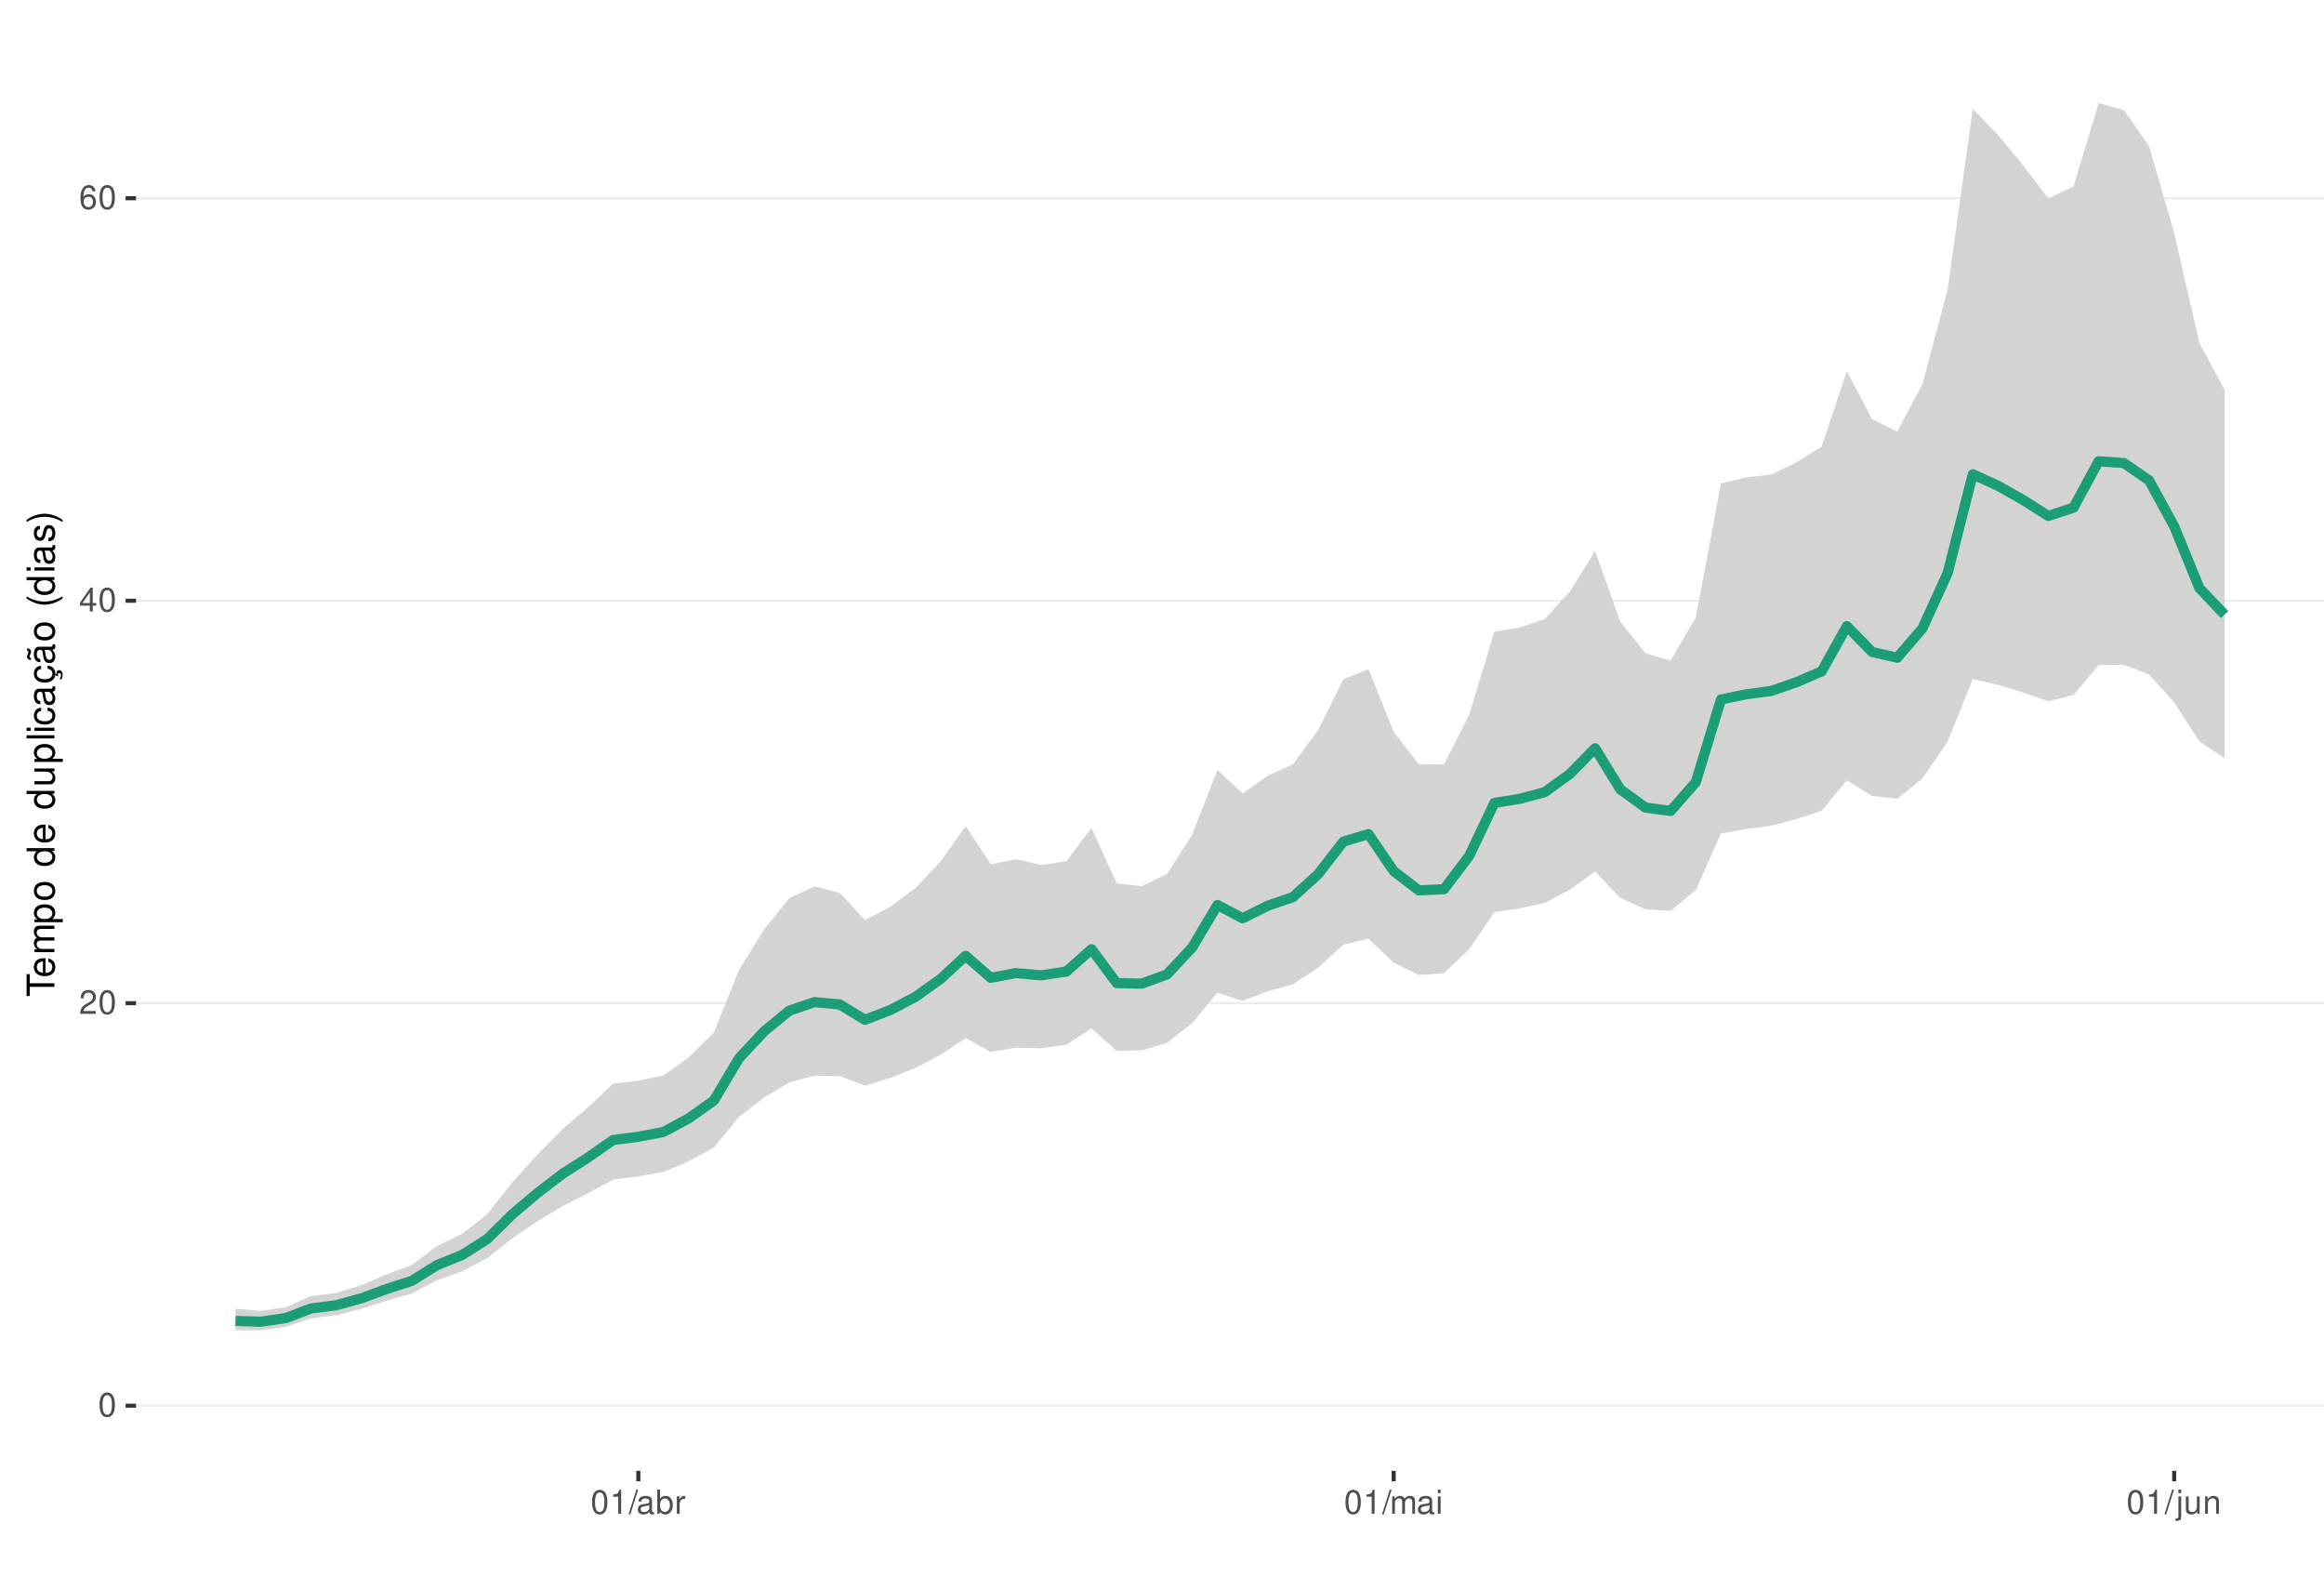
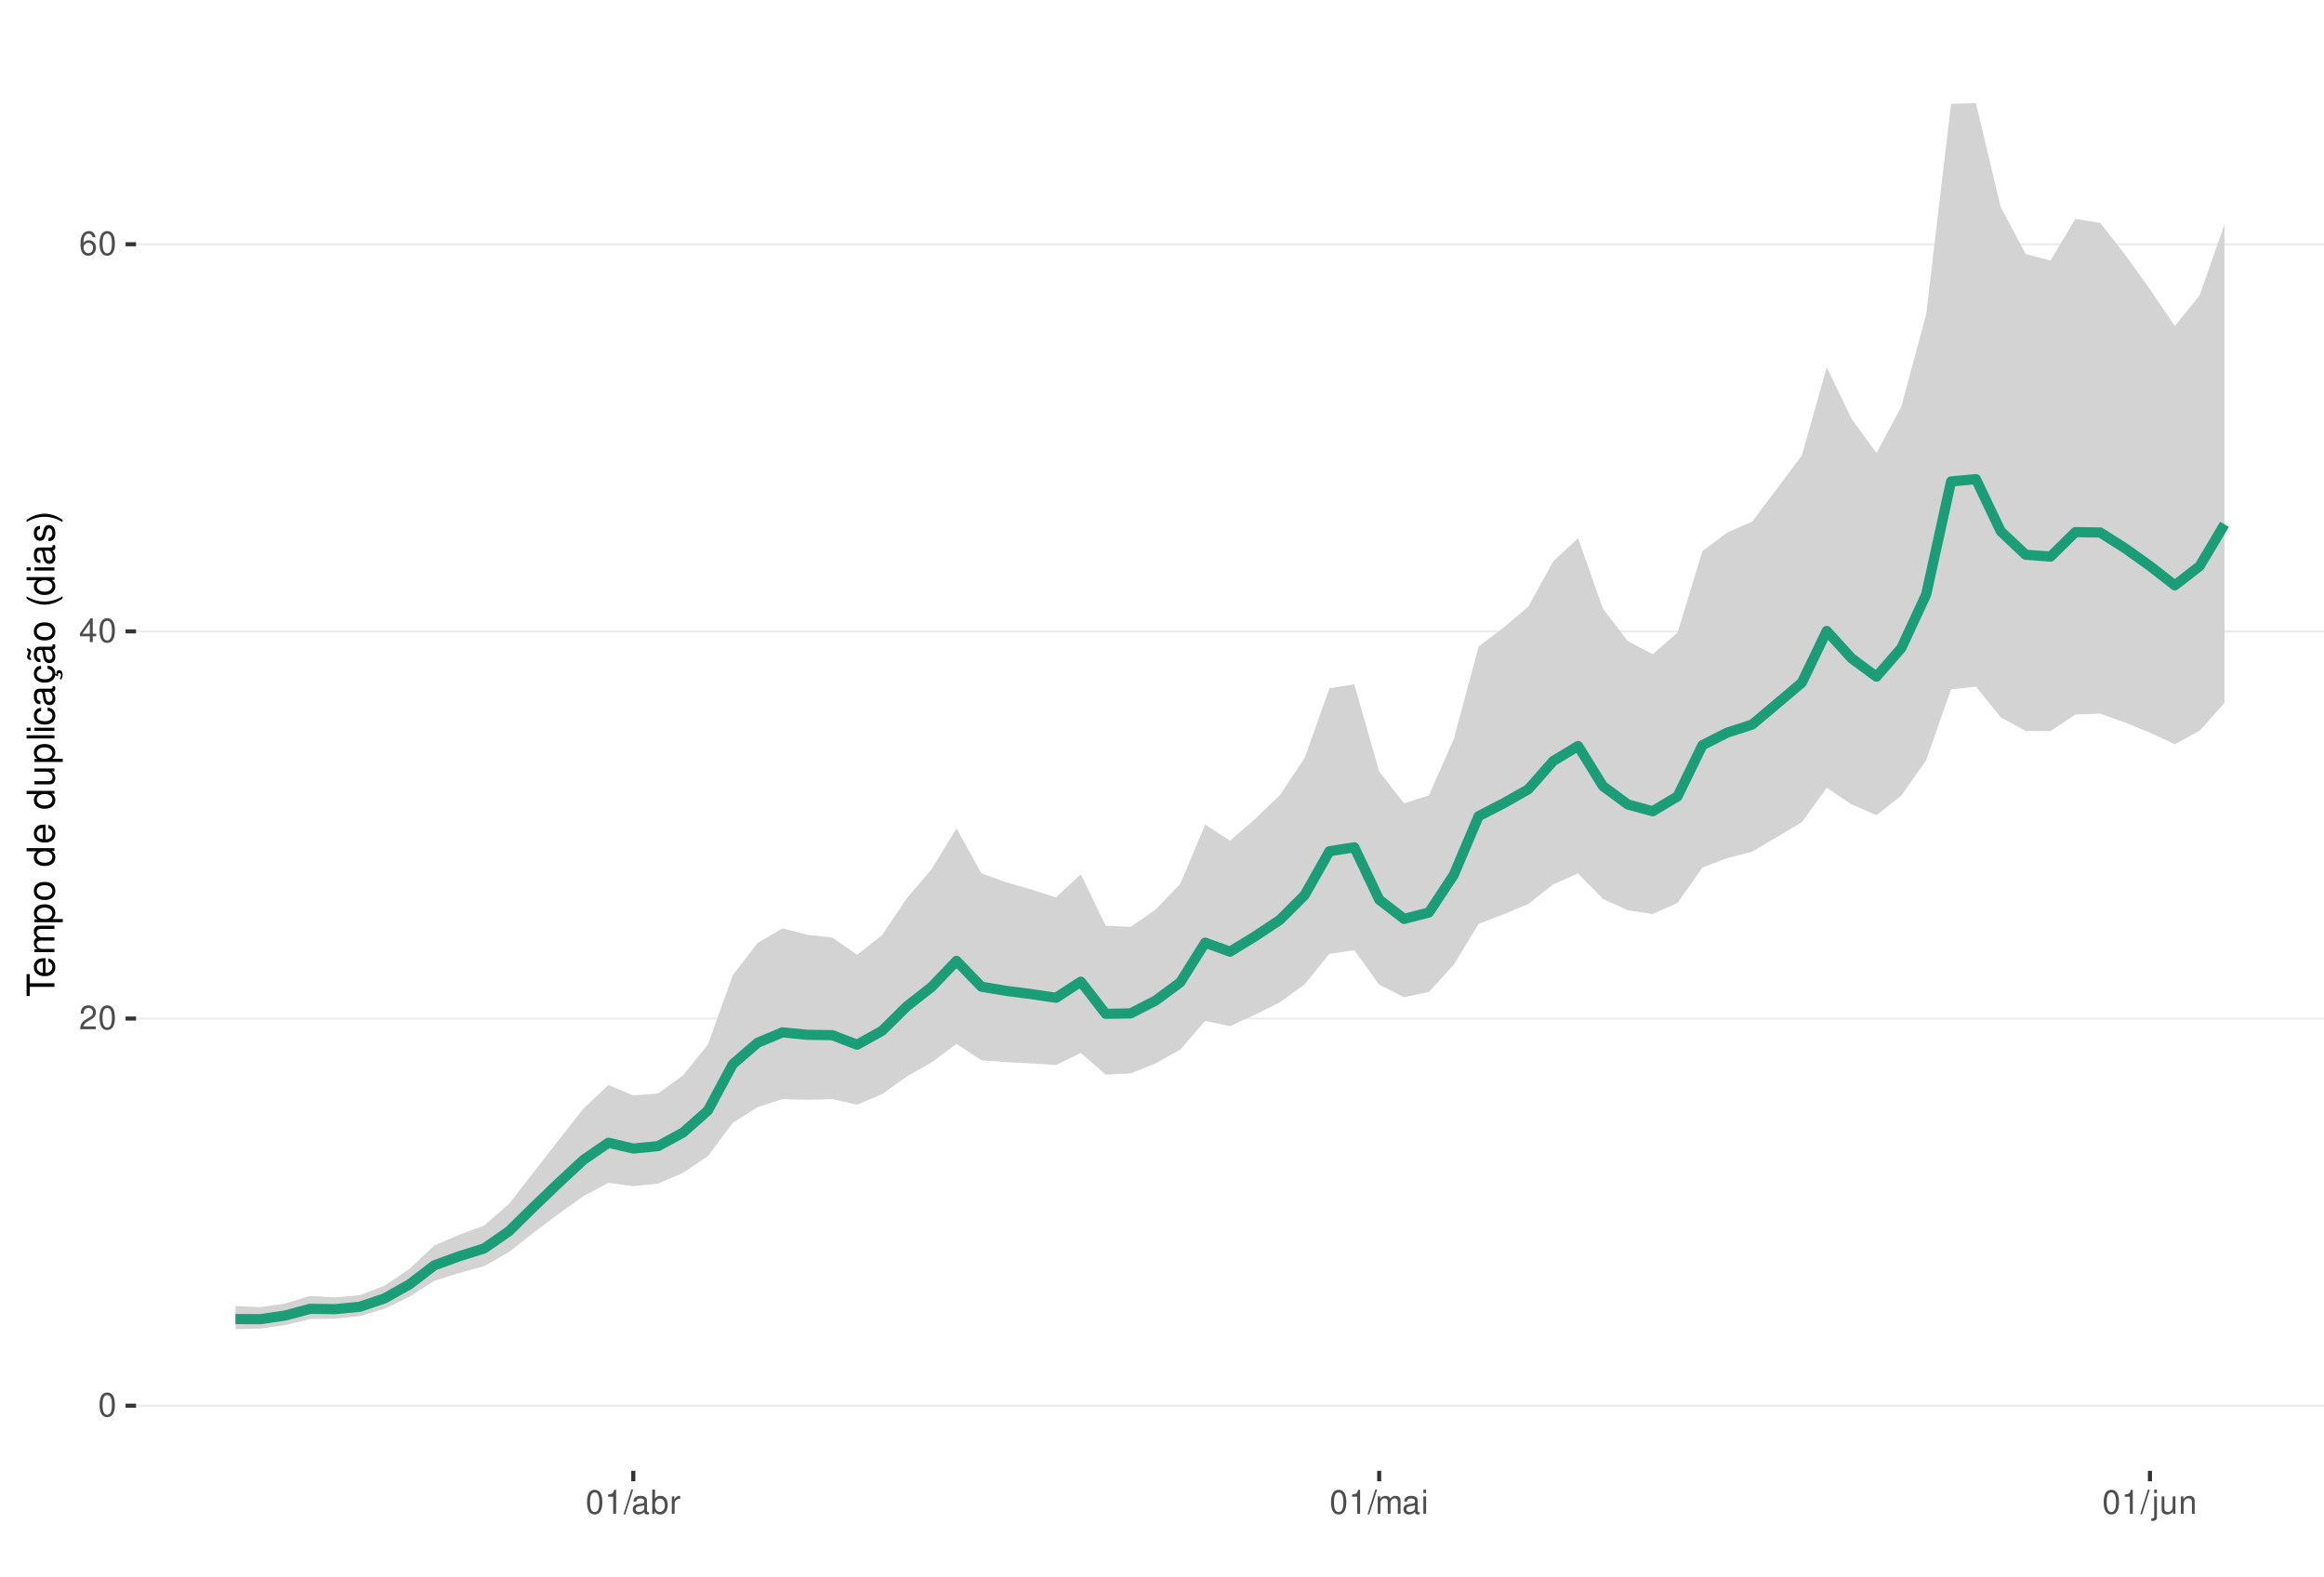
<svg xmlns="http://www.w3.org/2000/svg" xmlns:xlink="http://www.w3.org/1999/xlink" width="609pt" height="413pt" viewBox="0 0 609 413" version="1.1">
  <defs>
    <g>
      <symbol overflow="visible" id="glyph0-0">
        <path style="stroke:none;" d="" />
      </symbol>
      <symbol overflow="visible" id="glyph0-1">
        <path style="stroke:none;" d="M 2.375 -6.266 C 1.812 -6.266 1.297 -6 0.969 -5.578 C 0.578 -5.016 0.375 -4.188 0.375 -3.031 C 0.375 -0.922 1.062 0.203 2.375 0.203 C 3.672 0.203 4.391 -0.922 4.391 -2.984 C 4.391 -4.188 4.203 -5 3.797 -5.578 C 3.469 -6 2.953 -6.266 2.375 -6.266 Z M 2.375 -5.578 C 3.203 -5.578 3.609 -4.75 3.609 -3.047 C 3.609 -1.266 3.219 -0.438 2.359 -0.438 C 1.562 -0.438 1.156 -1.297 1.156 -3.016 C 1.156 -4.75 1.562 -5.578 2.375 -5.578 Z M 2.375 -5.578 " />
      </symbol>
      <symbol overflow="visible" id="glyph0-2">
        <path style="stroke:none;" d="M 4.375 -0.75 L 1.156 -0.75 C 1.234 -1.266 1.5 -1.594 2.266 -2.062 L 3.125 -2.547 C 3.984 -3.016 4.422 -3.656 4.422 -4.438 C 4.422 -4.953 4.219 -5.438 3.859 -5.781 C 3.484 -6.109 3.031 -6.266 2.453 -6.266 C 1.672 -6.266 1.094 -5.984 0.766 -5.438 C 0.547 -5.109 0.453 -4.719 0.438 -4.094 L 1.188 -4.094 C 1.219 -4.516 1.266 -4.766 1.375 -4.984 C 1.578 -5.359 1.969 -5.594 2.438 -5.594 C 3.125 -5.594 3.641 -5.094 3.641 -4.422 C 3.641 -3.906 3.359 -3.484 2.812 -3.172 L 2.016 -2.703 C 0.734 -1.969 0.359 -1.375 0.297 -0.016 L 4.375 -0.016 Z M 4.375 -0.75 " />
      </symbol>
      <symbol overflow="visible" id="glyph0-3">
        <path style="stroke:none;" d="M 2.828 -1.516 L 2.828 0 L 3.594 0 L 3.594 -1.516 L 4.5 -1.516 L 4.5 -2.203 L 3.594 -2.203 L 3.594 -6.266 L 3.031 -6.266 L 0.25 -2.312 L 0.25 -1.516 Z M 2.828 -2.203 L 0.906 -2.203 L 2.828 -4.953 Z M 2.828 -2.203 " />
      </symbol>
      <symbol overflow="visible" id="glyph0-4">
        <path style="stroke:none;" d="M 4.312 -4.625 C 4.156 -5.656 3.5 -6.266 2.578 -6.266 C 1.891 -6.266 1.297 -5.922 0.922 -5.359 C 0.531 -4.75 0.375 -3.984 0.375 -2.859 C 0.375 -1.797 0.516 -1.141 0.891 -0.578 C 1.219 -0.062 1.75 0.203 2.438 0.203 C 3.594 0.203 4.438 -0.672 4.438 -1.891 C 4.438 -3.047 3.656 -3.859 2.562 -3.859 C 1.953 -3.859 1.484 -3.641 1.156 -3.172 C 1.156 -4.719 1.641 -5.578 2.516 -5.578 C 3.062 -5.578 3.422 -5.234 3.547 -4.625 Z M 2.469 -3.188 C 3.203 -3.188 3.656 -2.672 3.656 -1.828 C 3.656 -1.047 3.141 -0.469 2.438 -0.469 C 1.734 -0.469 1.188 -1.078 1.188 -1.875 C 1.188 -2.656 1.719 -3.188 2.469 -3.188 Z M 2.469 -3.188 " />
      </symbol>
      <symbol overflow="visible" id="glyph0-5">
        <path style="stroke:none;" d="M 2.234 -4.453 L 2.234 0 L 3 0 L 3 -6.266 L 2.5 -6.266 C 2.234 -5.297 2.062 -5.172 0.891 -5.016 L 0.891 -4.453 Z M 2.234 -4.453 " />
      </symbol>
      <symbol overflow="visible" id="glyph0-6">
        <path style="stroke:none;" d="M 1.984 -6.312 L -0.062 0.172 L 0.406 0.172 L 2.453 -6.312 Z M 1.984 -6.312 " />
      </symbol>
      <symbol overflow="visible" id="glyph0-7">
        <path style="stroke:none;" d="M 4.625 -0.422 C 4.547 -0.406 4.516 -0.406 4.469 -0.406 C 4.219 -0.406 4.078 -0.531 4.078 -0.766 L 4.078 -3.422 C 4.078 -4.234 3.5 -4.672 2.375 -4.672 C 1.719 -4.672 1.188 -4.469 0.875 -4.141 C 0.672 -3.906 0.578 -3.641 0.562 -3.188 L 1.297 -3.188 C 1.344 -3.75 1.672 -4 2.359 -4 C 3.016 -4 3.375 -3.75 3.375 -3.328 L 3.375 -3.141 C 3.359 -2.828 3.203 -2.703 2.609 -2.625 C 1.594 -2.5 1.438 -2.469 1.156 -2.359 C 0.625 -2.125 0.359 -1.734 0.359 -1.141 C 0.359 -0.312 0.938 0.203 1.859 0.203 C 2.422 0.203 2.875 0 3.391 -0.469 C 3.438 0 3.672 0.203 4.141 0.203 C 4.297 0.203 4.391 0.188 4.625 0.125 Z M 3.375 -1.422 C 3.375 -1.188 3.297 -1.031 3.078 -0.844 C 2.781 -0.578 2.438 -0.438 2.016 -0.438 C 1.453 -0.438 1.109 -0.703 1.109 -1.156 C 1.109 -1.641 1.422 -1.875 2.203 -1.984 C 2.984 -2.094 3.125 -2.125 3.375 -2.234 Z M 3.375 -1.422 " />
      </symbol>
      <symbol overflow="visible" id="glyph0-8">
        <path style="stroke:none;" d="M 0.469 -6.312 L 0.469 0 L 1.109 0 L 1.109 -0.578 C 1.469 -0.047 1.922 0.203 2.547 0.203 C 3.75 0.203 4.531 -0.781 4.531 -2.281 C 4.531 -3.75 3.797 -4.672 2.594 -4.672 C 1.969 -4.672 1.531 -4.438 1.188 -3.922 L 1.188 -6.312 Z M 2.453 -3.984 C 3.25 -3.984 3.781 -3.297 3.781 -2.203 C 3.781 -1.172 3.234 -0.469 2.453 -0.469 C 1.672 -0.469 1.188 -1.172 1.188 -2.234 C 1.188 -3.297 1.672 -3.984 2.453 -3.984 Z M 2.453 -3.984 " />
      </symbol>
      <symbol overflow="visible" id="glyph0-9">
        <path style="stroke:none;" d="M 0.594 -4.531 L 0.594 0 L 1.328 0 L 1.328 -2.359 C 1.328 -3.438 1.781 -3.938 2.781 -3.906 L 2.781 -4.641 C 2.656 -4.656 2.594 -4.672 2.5 -4.672 C 2.031 -4.672 1.672 -4.391 1.266 -3.719 L 1.266 -4.531 Z M 0.594 -4.531 " />
      </symbol>
      <symbol overflow="visible" id="glyph0-10">
        <path style="stroke:none;" d="M 0.609 -4.531 L 0.609 0 L 1.328 0 L 1.328 -2.844 C 1.328 -3.5 1.812 -4.031 2.391 -4.031 C 2.938 -4.031 3.234 -3.703 3.234 -3.125 L 3.234 0 L 3.969 0 L 3.969 -2.844 C 3.969 -3.5 4.438 -4.031 5.031 -4.031 C 5.562 -4.031 5.875 -3.703 5.875 -3.125 L 5.875 0 L 6.594 0 L 6.594 -3.406 C 6.594 -4.219 6.125 -4.672 5.281 -4.672 C 4.672 -4.672 4.312 -4.484 3.891 -3.969 C 3.625 -4.453 3.25 -4.672 2.672 -4.672 C 2.062 -4.672 1.656 -4.438 1.266 -3.891 L 1.266 -4.531 Z M 0.609 -4.531 " />
      </symbol>
      <symbol overflow="visible" id="glyph0-11">
        <path style="stroke:none;" d="M 1.297 -4.531 L 0.578 -4.531 L 0.578 0 L 1.297 0 Z M 1.297 -6.312 L 0.578 -6.312 L 0.578 -5.406 L 1.297 -5.406 Z M 1.297 -6.312 " />
      </symbol>
      <symbol overflow="visible" id="glyph0-12">
        <path style="stroke:none;" d="M 0.609 -4.531 L 0.609 0.656 C 0.609 1.109 0.469 1.25 0.016 1.25 C -0.031 1.25 -0.062 1.25 -0.156 1.25 L -0.156 1.859 C -0.062 1.875 -0.031 1.891 0.094 1.891 C 0.906 1.891 1.328 1.562 1.328 0.938 L 1.328 -4.531 Z M 1.328 -6.312 L 0.609 -6.312 L 0.609 -5.406 L 1.328 -5.406 Z M 1.328 -6.312 " />
      </symbol>
      <symbol overflow="visible" id="glyph0-13">
        <path style="stroke:none;" d="M 4.172 0 L 4.172 -4.531 L 3.453 -4.531 L 3.453 -1.969 C 3.453 -1.031 2.969 -0.438 2.219 -0.438 C 1.641 -0.438 1.281 -0.781 1.281 -1.328 L 1.281 -4.531 L 0.562 -4.531 L 0.562 -1.031 C 0.562 -0.281 1.125 0.203 2.016 0.203 C 2.672 0.203 3.094 -0.031 3.516 -0.625 L 3.516 0 Z M 4.172 0 " />
      </symbol>
      <symbol overflow="visible" id="glyph0-14">
        <path style="stroke:none;" d="M 0.609 -4.531 L 0.609 0 L 1.328 0 L 1.328 -2.5 C 1.328 -3.422 1.812 -4.031 2.562 -4.031 C 3.141 -4.031 3.5 -3.688 3.5 -3.141 L 3.5 0 L 4.219 0 L 4.219 -3.422 C 4.219 -4.188 3.656 -4.672 2.781 -4.672 C 2.109 -4.672 1.672 -4.406 1.266 -3.781 L 1.266 -4.531 Z M 0.609 -4.531 " />
      </symbol>
      <symbol overflow="visible" id="glyph1-0">
        <path style="stroke:none;" d="" />
      </symbol>
      <symbol overflow="visible" id="glyph1-1">
        <path style="stroke:none;" d="M -6.469 -3.547 L -6.469 -5.938 L -7.297 -5.938 L -7.297 -0.203 L -6.469 -0.203 L -6.469 -2.609 L 0 -2.609 L 0 -3.547 Z M -6.469 -3.547 " />
      </symbol>
      <symbol overflow="visible" id="glyph1-2">
        <path style="stroke:none;" d="M -2.344 -5.125 C -3.141 -5.125 -3.625 -5.062 -4.016 -4.922 C -4.875 -4.578 -5.391 -3.781 -5.391 -2.797 C -5.391 -1.344 -4.281 -0.406 -2.547 -0.406 C -0.812 -0.406 0.234 -1.297 0.234 -2.781 C 0.234 -3.984 -0.453 -4.812 -1.594 -5.016 L -1.594 -4.188 C -0.906 -3.953 -0.547 -3.484 -0.547 -2.812 C -0.547 -2.281 -0.781 -1.828 -1.219 -1.547 C -1.516 -1.344 -1.812 -1.281 -2.344 -1.266 Z M -3.016 -1.297 C -3.984 -1.359 -4.625 -1.953 -4.625 -2.797 C -4.625 -3.641 -3.953 -4.234 -3.016 -4.234 Z M -3.016 -1.297 " />
      </symbol>
      <symbol overflow="visible" id="glyph1-3">
        <path style="stroke:none;" d="M -5.234 -0.703 L 0 -0.703 L 0 -1.547 L -3.297 -1.547 C -4.047 -1.547 -4.656 -2.094 -4.656 -2.766 C -4.656 -3.391 -4.281 -3.734 -3.609 -3.734 L 0 -3.734 L 0 -4.578 L -3.297 -4.578 C -4.047 -4.578 -4.656 -5.125 -4.656 -5.812 C -4.656 -6.422 -4.266 -6.781 -3.609 -6.781 L 0 -6.781 L 0 -7.625 L -3.938 -7.625 C -4.875 -7.625 -5.391 -7.078 -5.391 -6.094 C -5.391 -5.406 -5.188 -4.984 -4.594 -4.484 C -5.156 -4.188 -5.391 -3.766 -5.391 -3.078 C -5.391 -2.375 -5.125 -1.906 -4.5 -1.469 L -5.234 -1.469 Z M -5.234 -0.703 " />
      </symbol>
      <symbol overflow="visible" id="glyph1-4">
        <path style="stroke:none;" d="M 2.188 -0.547 L 2.188 -1.375 L -0.547 -1.375 C -0.016 -1.812 0.234 -2.312 0.234 -2.984 C 0.234 -4.344 -0.859 -5.234 -2.531 -5.234 C -4.297 -5.234 -5.391 -4.375 -5.391 -2.984 C -5.391 -2.266 -5.062 -1.703 -4.453 -1.312 L -5.234 -1.312 L -5.234 -0.547 Z M -4.609 -2.844 C -4.609 -3.766 -3.797 -4.359 -2.547 -4.359 C -1.359 -4.359 -0.547 -3.75 -0.547 -2.844 C -0.547 -1.953 -1.344 -1.375 -2.578 -1.375 C -3.812 -1.375 -4.609 -1.953 -4.609 -2.844 Z M -4.609 -2.844 " />
      </symbol>
      <symbol overflow="visible" id="glyph1-5">
        <path style="stroke:none;" d="M -5.391 -2.719 C -5.391 -1.234 -4.344 -0.359 -2.578 -0.359 C -0.812 -0.359 0.234 -1.234 0.234 -2.734 C 0.234 -4.203 -0.812 -5.094 -2.547 -5.094 C -4.359 -5.094 -5.391 -4.234 -5.391 -2.719 Z M -4.625 -2.734 C -4.625 -3.672 -3.844 -4.234 -2.547 -4.234 C -1.312 -4.234 -0.547 -3.656 -0.547 -2.734 C -0.547 -1.797 -1.312 -1.234 -2.578 -1.234 C -3.844 -1.234 -4.625 -1.797 -4.625 -2.734 Z M -4.625 -2.734 " />
      </symbol>
      <symbol overflow="visible" id="glyph1-6">
        <path style="stroke:none;" d="" />
      </symbol>
      <symbol overflow="visible" id="glyph1-7">
        <path style="stroke:none;" d="M -7.297 -4.953 L -7.297 -4.125 L -4.578 -4.125 C -5.109 -3.766 -5.391 -3.203 -5.391 -2.516 C -5.391 -1.156 -4.297 -0.266 -2.625 -0.266 C -0.859 -0.266 0.234 -1.125 0.234 -2.547 C 0.234 -3.266 -0.047 -3.766 -0.688 -4.203 L 0 -4.203 L 0 -4.953 Z M -4.609 -2.656 C -4.609 -3.547 -3.812 -4.125 -2.562 -4.125 C -1.344 -4.125 -0.547 -3.547 -0.547 -2.656 C -0.547 -1.734 -1.359 -1.125 -2.578 -1.125 C -3.797 -1.125 -4.609 -1.734 -4.609 -2.656 Z M -4.609 -2.656 " />
      </symbol>
      <symbol overflow="visible" id="glyph1-8">
        <path style="stroke:none;" d="M 0 -4.812 L -5.234 -4.812 L -5.234 -3.984 L -2.266 -3.984 C -1.203 -3.984 -0.5 -3.438 -0.5 -2.562 C -0.5 -1.906 -0.906 -1.484 -1.531 -1.484 L -5.234 -1.484 L -5.234 -0.656 L -1.203 -0.656 C -0.328 -0.656 0.234 -1.297 0.234 -2.312 C 0.234 -3.094 -0.047 -3.578 -0.734 -4.062 L 0 -4.062 Z M 0 -4.812 " />
      </symbol>
      <symbol overflow="visible" id="glyph1-9">
        <path style="stroke:none;" d="M -7.297 -1.516 L -7.297 -0.688 L 0 -0.688 L 0 -1.516 Z M -7.297 -1.516 " />
      </symbol>
      <symbol overflow="visible" id="glyph1-10">
        <path style="stroke:none;" d="M -5.234 -1.5 L -5.234 -0.672 L 0 -0.672 L 0 -1.5 Z M -7.297 -1.5 L -7.297 -0.656 L -6.234 -0.656 L -6.234 -1.5 Z M -7.297 -1.5 " />
      </symbol>
      <symbol overflow="visible" id="glyph1-11">
        <path style="stroke:none;" d="M -3.484 -4.703 C -3.984 -4.672 -4.312 -4.562 -4.609 -4.359 C -5.094 -4 -5.391 -3.375 -5.391 -2.641 C -5.391 -1.219 -4.266 -0.312 -2.531 -0.312 C -0.844 -0.312 0.234 -1.203 0.234 -2.625 C 0.234 -3.875 -0.516 -4.672 -1.797 -4.766 L -1.797 -3.938 C -0.953 -3.797 -0.547 -3.359 -0.547 -2.656 C -0.547 -1.734 -1.297 -1.188 -2.531 -1.188 C -3.844 -1.188 -4.625 -1.719 -4.625 -2.625 C -4.625 -3.328 -4.203 -3.766 -3.484 -3.875 Z M -3.484 -4.703 " />
      </symbol>
      <symbol overflow="visible" id="glyph1-12">
        <path style="stroke:none;" d="M -0.484 -5.344 C -0.469 -5.266 -0.469 -5.219 -0.469 -5.172 C -0.469 -4.875 -0.625 -4.719 -0.875 -4.719 L -3.953 -4.719 C -4.891 -4.719 -5.391 -4.047 -5.391 -2.75 C -5.391 -1.984 -5.172 -1.375 -4.781 -1.016 C -4.516 -0.766 -4.203 -0.672 -3.688 -0.656 L -3.688 -1.484 C -4.328 -1.562 -4.625 -1.938 -4.625 -2.719 C -4.625 -3.484 -4.344 -3.891 -3.844 -3.891 L -3.625 -3.891 C -3.266 -3.875 -3.125 -3.703 -3.047 -3.016 C -2.891 -1.844 -2.844 -1.656 -2.719 -1.344 C -2.453 -0.734 -2 -0.422 -1.312 -0.422 C -0.375 -0.422 0.234 -1.078 0.234 -2.141 C 0.234 -2.797 0 -3.328 -0.547 -3.922 C 0 -3.984 0.234 -4.234 0.234 -4.781 C 0.234 -4.953 0.203 -5.062 0.141 -5.344 Z M -1.656 -3.891 C -1.375 -3.891 -1.203 -3.812 -0.969 -3.562 C -0.656 -3.219 -0.5 -2.812 -0.5 -2.312 C -0.5 -1.672 -0.812 -1.297 -1.344 -1.297 C -1.891 -1.297 -2.172 -1.656 -2.297 -2.547 C -2.422 -3.438 -2.453 -3.609 -2.594 -3.891 Z M -1.656 -3.891 " />
      </symbol>
      <symbol overflow="visible" id="glyph1-13">
        <path style="stroke:none;" d="M 0.234 -2.641 C 0.234 -3.875 -0.547 -4.703 -1.797 -4.766 L -1.797 -3.938 C -0.953 -3.797 -0.531 -3.359 -0.531 -2.656 C -0.531 -1.734 -1.281 -1.188 -2.516 -1.188 C -3.844 -1.188 -4.625 -1.719 -4.625 -2.625 C -4.625 -3.328 -4.203 -3.766 -3.484 -3.875 L -3.484 -4.703 C -3.984 -4.672 -4.312 -4.562 -4.609 -4.359 C -5.094 -4 -5.391 -3.375 -5.391 -2.641 C -5.391 -1.219 -4.266 -0.312 -2.531 -0.312 C -1.469 -0.312 -0.625 -0.672 -0.156 -1.312 C 0.047 -1.594 0.125 -1.812 0.203 -2.25 L 0.922 -1.938 L 0.984 -2.062 C 0.938 -2.188 0.906 -2.25 0.906 -2.375 C 0.906 -2.656 1.047 -2.828 1.281 -2.828 C 1.547 -2.828 1.734 -2.594 1.734 -2.297 C 1.734 -2.031 1.672 -1.844 1.438 -1.406 L 1.406 -1.312 L 1.812 -1.094 C 2.078 -1.75 2.141 -1.953 2.141 -2.344 C 2.141 -3.109 1.781 -3.578 1.203 -3.578 C 0.781 -3.578 0.547 -3.297 0.547 -2.797 C 0.547 -2.703 0.547 -2.641 0.562 -2.516 Z M 0.234 -2.641 " />
      </symbol>
      <symbol overflow="visible" id="glyph1-14">
        <path style="stroke:none;" d="M -0.484 -5.344 C -0.469 -5.266 -0.469 -5.219 -0.469 -5.172 C -0.469 -4.875 -0.625 -4.719 -0.875 -4.719 L -3.953 -4.719 C -4.891 -4.719 -5.391 -4.047 -5.391 -2.75 C -5.391 -1.984 -5.172 -1.375 -4.781 -1.016 C -4.516 -0.766 -4.203 -0.672 -3.688 -0.656 L -3.688 -1.484 C -4.328 -1.562 -4.625 -1.938 -4.625 -2.719 C -4.625 -3.484 -4.344 -3.891 -3.844 -3.891 L -3.625 -3.891 C -3.266 -3.875 -3.125 -3.703 -3.047 -3.016 C -2.891 -1.844 -2.844 -1.656 -2.719 -1.344 C -2.453 -0.734 -2 -0.422 -1.312 -0.422 C -0.375 -0.422 0.234 -1.078 0.234 -2.141 C 0.234 -2.797 0 -3.328 -0.547 -3.922 C 0 -3.984 0.234 -4.234 0.234 -4.781 C 0.234 -4.953 0.203 -5.062 0.141 -5.344 Z M -1.656 -3.891 C -1.375 -3.891 -1.203 -3.812 -0.969 -3.562 C -0.656 -3.219 -0.5 -2.812 -0.5 -2.312 C -0.5 -1.672 -0.812 -1.297 -1.344 -1.297 C -1.891 -1.297 -2.172 -1.656 -2.297 -2.547 C -2.422 -3.438 -2.453 -3.609 -2.594 -3.891 Z M -7.172 -3.75 C -6.922 -3.672 -6.812 -3.547 -6.812 -3.375 C -6.812 -3.25 -6.875 -2.984 -6.984 -2.734 C -7.156 -2.312 -7.172 -2.25 -7.172 -2.047 C -7.172 -1.594 -6.797 -1.297 -6.141 -1.188 L -6.141 -1.766 C -6.375 -1.812 -6.5 -1.938 -6.5 -2.094 C -6.5 -2.203 -6.469 -2.344 -6.375 -2.578 C -6.156 -3.156 -6.125 -3.234 -6.125 -3.438 C -6.125 -3.922 -6.484 -4.219 -7.172 -4.312 Z M -7.172 -3.75 " />
      </symbol>
      <symbol overflow="visible" id="glyph1-15">
        <path style="stroke:none;" d="M -7.297 -2.359 C -5.984 -1.359 -4.156 -0.734 -2.594 -0.734 C -1.016 -0.734 0.812 -1.359 2.125 -2.359 L 2.125 -2.906 C 0.688 -2.031 -0.984 -1.547 -2.594 -1.547 C -4.188 -1.547 -5.875 -2.031 -7.297 -2.906 Z M -7.297 -2.359 " />
      </symbol>
      <symbol overflow="visible" id="glyph1-16">
        <path style="stroke:none;" d="M -3.781 -4.375 C -4.812 -4.375 -5.391 -3.688 -5.391 -2.484 C -5.391 -1.266 -4.766 -0.469 -3.797 -0.469 C -2.969 -0.469 -2.578 -0.891 -2.281 -2.125 L -2.094 -2.906 C -1.953 -3.484 -1.734 -3.719 -1.375 -3.719 C -0.875 -3.719 -0.547 -3.234 -0.547 -2.5 C -0.547 -2.047 -0.672 -1.672 -0.891 -1.453 C -1.047 -1.328 -1.188 -1.266 -1.562 -1.219 L -1.562 -0.344 C -0.344 -0.375 0.234 -1.062 0.234 -2.438 C 0.234 -3.75 -0.422 -4.594 -1.438 -4.594 C -2.203 -4.594 -2.641 -4.156 -2.891 -3.109 L -3.078 -2.312 C -3.234 -1.625 -3.453 -1.344 -3.828 -1.344 C -4.312 -1.344 -4.625 -1.766 -4.625 -2.453 C -4.625 -3.125 -4.328 -3.484 -3.781 -3.5 Z M -3.781 -4.375 " />
      </symbol>
      <symbol overflow="visible" id="glyph1-17">
        <path style="stroke:none;" d="M 2.125 -0.938 C 0.812 -1.938 -1.016 -2.562 -2.578 -2.562 C -4.156 -2.562 -5.984 -1.938 -7.297 -0.938 L -7.297 -0.375 C -5.859 -1.266 -4.188 -1.75 -2.578 -1.75 C -0.984 -1.75 0.703 -1.266 2.125 -0.375 Z M 2.125 -0.938 " />
      </symbol>
    </g>
    <clipPath id="clip1">
      <path d="M 35.645 9.961 L 609 9.961 L 609 385.328 L 35.645 385.328 Z M 35.645 9.961 " />
    </clipPath>
    <clipPath id="clip2">
      <path d="M 35.645 368 L 609 368 L 609 369 L 35.645 369 Z M 35.645 368 " />
    </clipPath>
    <clipPath id="clip3">
-       <path d="M 35.645 262 L 609 262 L 609 264 L 35.645 264 Z M 35.645 262 " />
+       <path d="M 35.645 266 L 609 266 L 609 268 L 35.645 268 Z M 35.645 266 " />
    </clipPath>
    <clipPath id="clip4">
-       <path d="M 35.645 157 L 609 157 L 609 158 L 35.645 158 Z M 35.645 157 " />
+       <path d="M 35.645 165 L 609 165 L 609 166 L 35.645 166 Z M 35.645 165 " />
    </clipPath>
    <clipPath id="clip5">
-       <path d="M 35.645 51 L 609 51 L 609 53 L 35.645 53 Z M 35.645 51 " />
+       <path d="M 35.645 63 L 609 63 L 609 65 L 35.645 65 Z M 35.645 63 " />
    </clipPath>
  </defs>
  <g id="surface188">
    <rect x="0" y="0" width="609" height="413" style="fill:rgb(100%,100%,100%);fill-opacity:1;stroke:none;" />
    <rect x="0" y="0" width="609" height="413" style="fill:rgb(100%,100%,100%);fill-opacity:1;stroke:none;" />
    <path style="fill:none;stroke-width:1.067;stroke-linecap:round;stroke-linejoin:round;stroke:rgb(100%,100%,100%);stroke-opacity:1;stroke-miterlimit:10;" d="M 0 413 L 609 413 L 609 0 L 0 0 Z M 0 413 " />
    <g clip-path="url(#clip1)" clip-rule="nonzero">
      <path style=" stroke:none;fill-rule:nonzero;fill:rgb(100%,100%,100%);fill-opacity:1;" d="M 35.645 385.328 L 609 385.328 L 609 9.961 L 35.645 9.961 Z M 35.645 385.328 " />
    </g>
    <g clip-path="url(#clip2)" clip-rule="nonzero">
      <path style="fill:none;stroke-width:0.533;stroke-linecap:butt;stroke-linejoin:round;stroke:rgb(92.157%,92.157%,92.157%);stroke-opacity:1;stroke-miterlimit:10;" d="M 35.645 368.266 L 609 368.266 " />
    </g>
    <g clip-path="url(#clip3)" clip-rule="nonzero">
-       <path style="fill:none;stroke-width:0.533;stroke-linecap:butt;stroke-linejoin:round;stroke:rgb(92.157%,92.157%,92.157%);stroke-opacity:1;stroke-miterlimit:10;" d="M 35.645 262.82 L 609 262.82 " />
+       <path style="fill:none;stroke-width:0.533;stroke-linecap:butt;stroke-linejoin:round;stroke:rgb(92.157%,92.157%,92.157%);stroke-opacity:1;stroke-miterlimit:10;" d="M 35.645 266.84 L 609 266.84 " />
    </g>
    <g clip-path="url(#clip4)" clip-rule="nonzero">
-       <path style="fill:none;stroke-width:0.533;stroke-linecap:butt;stroke-linejoin:round;stroke:rgb(92.157%,92.157%,92.157%);stroke-opacity:1;stroke-miterlimit:10;" d="M 35.645 157.379 L 609 157.379 " />
+       <path style="fill:none;stroke-width:0.533;stroke-linecap:butt;stroke-linejoin:round;stroke:rgb(92.157%,92.157%,92.157%);stroke-opacity:1;stroke-miterlimit:10;" d="M 35.645 165.414 L 609 165.414 " />
    </g>
    <g clip-path="url(#clip5)" clip-rule="nonzero">
-       <path style="fill:none;stroke-width:0.533;stroke-linecap:butt;stroke-linejoin:round;stroke:rgb(92.157%,92.157%,92.157%);stroke-opacity:1;stroke-miterlimit:10;" d="M 35.645 51.934 L 609 51.934 " />
-     </g>
-     <path style=" stroke:none;fill-rule:nonzero;fill:rgb(82.745%,82.745%,82.745%);fill-opacity:1;" d="M 61.707 342.859 L 68.305 343.418 L 74.902 342.457 L 81.5 339.547 L 88.098 338.719 L 94.695 336.707 L 101.293 333.871 L 107.891 331.434 L 114.488 326.461 L 121.086 323.273 L 127.684 318.102 L 134.285 309.73 L 140.883 302.43 L 147.48 295.734 L 154.078 290.129 L 160.676 283.887 L 167.273 283.121 L 173.871 281.742 L 180.469 277.008 L 187.066 270.527 L 193.664 254.09 L 200.262 243.457 L 206.859 235.273 L 213.457 232.258 L 220.055 233.926 L 226.652 241.043 L 233.25 237.594 L 239.848 232.684 L 246.445 225.746 L 253.043 216.434 L 259.645 226.461 L 266.242 225.078 L 272.84 226.637 L 279.438 225.625 L 286.035 216.938 L 292.633 231.434 L 299.23 232.152 L 305.828 228.969 L 312.426 218.668 L 319.023 201.711 L 325.621 207.867 L 332.219 203.238 L 338.816 200.242 L 345.414 191.246 L 352.012 177.941 L 358.609 175.316 L 365.207 191.77 L 371.805 200.242 L 378.406 200.277 L 385.004 187.219 L 391.602 165.5 L 398.199 164.41 L 404.797 162.188 L 411.395 154.949 L 417.992 144.363 L 424.59 162.867 L 431.188 171.129 L 437.785 173.094 L 444.383 161.746 L 450.98 126.641 L 457.578 125.07 L 464.176 124.301 L 470.773 121.125 L 477.371 116.988 L 483.969 97.266 L 490.566 109.789 L 497.168 113.078 L 503.766 100.641 L 510.363 75.945 L 516.961 28.539 L 523.559 35.348 L 530.156 43.332 L 536.754 51.992 L 543.352 48.871 L 549.949 27.023 L 556.547 28.863 L 563.145 38.27 L 569.742 61.051 L 576.34 89.84 L 582.938 102.102 L 582.938 198.574 L 576.34 194.227 L 569.742 184.004 L 563.145 176.676 L 556.547 174.172 L 549.949 174.191 L 543.352 182.055 L 536.754 183.715 L 530.156 181.398 L 523.559 179.406 L 516.961 177.891 L 510.363 194.332 L 503.766 203.918 L 497.168 209.23 L 490.566 208.516 L 483.969 204.422 L 477.371 212.398 L 470.773 214.551 L 464.176 216.332 L 457.578 217.188 L 450.98 218.375 L 444.383 233.18 L 437.785 238.609 L 431.188 238.242 L 424.59 235.234 L 417.992 228.309 L 411.395 233.055 L 404.797 236.531 L 398.199 237.977 L 391.602 238.957 L 385.004 248.664 L 378.406 254.984 L 371.805 255.441 L 365.207 252.195 L 358.609 245.902 L 352.012 247.504 L 345.414 253.512 L 338.816 257.875 L 332.219 259.688 L 325.621 262.203 L 319.023 260.078 L 312.426 268.012 L 305.828 273.211 L 299.23 275.164 L 292.633 275.309 L 286.035 269.406 L 279.438 273.691 L 272.84 274.637 L 266.242 274.48 L 259.645 275.594 L 253.043 271.969 L 246.445 276.332 L 239.848 279.789 L 233.25 282.414 L 226.652 284.402 L 220.055 281.926 L 213.457 281.789 L 206.859 283.559 L 200.262 287.477 L 193.664 292.57 L 187.066 300.621 L 180.469 304.227 L 173.871 307.031 L 167.273 308.18 L 160.676 309.031 L 154.078 312.605 L 147.48 315.941 L 140.883 319.922 L 134.285 324.363 L 127.684 329.602 L 121.086 333.082 L 114.488 335.387 L 107.891 338.867 L 101.293 340.758 L 94.695 342.902 L 88.098 344.527 L 81.5 345.402 L 74.902 347.59 L 68.305 348.531 L 61.707 348.527 Z M 61.707 342.859 " />
-     <path style="fill:none;stroke-width:2.667;stroke-linecap:butt;stroke-linejoin:round;stroke:rgb(10.588%,61.961%,46.667%);stroke-opacity:1;stroke-miterlimit:10;" d="M 61.707 346.047 L 68.305 346.266 L 74.902 345.305 L 81.5 342.805 L 88.098 341.938 L 94.695 340.141 L 101.293 337.695 L 107.891 335.566 L 114.488 331.457 L 121.086 328.773 L 127.684 324.594 L 134.285 318.09 L 140.883 312.512 L 147.48 307.473 L 154.078 303.254 L 160.676 298.656 L 167.273 297.809 L 173.871 296.547 L 180.469 293 L 187.066 288.309 L 193.664 277.227 L 200.262 270.176 L 206.859 264.766 L 213.457 262.535 L 220.055 263.145 L 226.652 267.176 L 233.25 264.641 L 239.848 261.184 L 246.445 256.496 L 253.043 250.414 L 259.645 256.172 L 266.242 254.926 L 272.84 255.531 L 279.438 254.523 L 286.035 248.672 L 292.633 257.559 L 299.23 257.691 L 305.828 255.262 L 312.426 248.211 L 319.023 237.094 L 325.621 240.574 L 332.219 237.285 L 338.816 235.02 L 345.414 229.023 L 352.012 220.5 L 358.609 218.508 L 365.207 228.219 L 371.805 233.266 L 378.406 232.949 L 385.004 224.219 L 391.602 210.352 L 398.199 209.289 L 404.797 207.535 L 411.395 202.75 L 417.992 196.02 L 424.59 206.789 L 431.188 211.566 L 437.785 212.457 L 444.383 204.93 L 450.98 183.254 L 457.578 181.891 L 464.176 181.012 L 470.773 178.727 L 477.371 175.871 L 483.969 164.047 L 490.566 170.805 L 497.168 172.312 L 503.766 164.625 L 510.363 150.164 L 516.961 124.254 L 523.559 127.262 L 530.156 130.988 L 536.754 135.172 L 543.352 133 L 549.949 120.836 L 556.547 121.305 L 563.145 125.836 L 569.742 137.902 L 576.34 154.074 L 582.938 161.012 " />
+       <path style="fill:none;stroke-width:0.533;stroke-linecap:butt;stroke-linejoin:round;stroke:rgb(92.157%,92.157%,92.157%);stroke-opacity:1;stroke-miterlimit:10;" d="M 35.645 63.988 L 609 63.988 " />
+     </g>
+     <path style=" stroke:none;fill-rule:nonzero;fill:rgb(82.745%,82.745%,82.745%);fill-opacity:1;" d="M 61.707 342.125 L 68.223 342.461 L 74.738 341.48 L 81.254 339.504 L 87.77 339.883 L 94.285 339.328 L 100.801 336.785 L 107.312 332.406 L 113.828 326.277 L 120.344 323.473 L 126.859 321.074 L 133.375 315.406 L 146.406 298.656 L 152.922 290.391 L 159.438 284.254 L 165.953 286.961 L 172.469 286.469 L 178.984 281.723 L 185.5 273.645 L 192.016 255.492 L 198.531 247.035 L 205.047 243.211 L 211.562 244.887 L 218.078 245.629 L 224.59 250.129 L 231.105 245.02 L 237.621 235.355 L 244.137 227.676 L 250.652 217.008 L 257.168 228.797 L 263.684 231.141 L 270.199 233.02 L 276.715 235.102 L 283.23 229.055 L 289.746 242.512 L 296.262 242.828 L 302.777 238.312 L 309.293 231.539 L 315.809 216.02 L 322.324 220.246 L 328.84 214.582 L 335.352 208.355 L 341.867 198.582 L 348.383 180.301 L 354.898 179.277 L 361.414 202.113 L 367.93 210.457 L 374.445 208.371 L 380.961 193.59 L 387.477 169.355 L 393.992 164.422 L 400.508 158.906 L 407.023 147.055 L 413.539 140.984 L 420.055 159.48 L 426.57 167.969 L 433.086 171.398 L 439.602 165.719 L 446.113 144.375 L 452.629 139.508 L 459.145 136.645 L 465.66 128.031 L 472.176 119.289 L 478.691 96.211 L 485.207 109.723 L 491.723 118.703 L 498.238 106.504 L 504.754 82.305 L 511.27 27.184 L 517.785 27.023 L 524.301 54.312 L 530.816 66.527 L 537.332 68.262 L 543.848 57.344 L 550.363 58.391 L 556.875 66.727 L 563.391 75.777 L 569.906 85.43 L 576.422 77.359 L 582.938 58.742 L 582.938 184.145 L 576.422 191.426 L 569.906 194.973 L 563.391 191.961 L 556.875 189.289 L 550.363 186.965 L 543.848 187.199 L 537.332 191.527 L 530.816 191.492 L 524.301 187.953 L 517.785 179.902 L 511.27 180.594 L 504.754 199.148 L 498.238 208.43 L 491.723 213.574 L 485.207 210.727 L 478.691 206.406 L 472.176 215.398 L 459.145 223.148 L 452.629 224.805 L 446.113 227.27 L 439.602 236.543 L 433.086 239.449 L 426.57 238.484 L 420.055 235.508 L 413.539 228.836 L 407.023 231.684 L 400.508 236.828 L 393.992 239.543 L 387.477 242.031 L 380.961 252.746 L 374.445 259.863 L 367.93 261.262 L 361.414 257.973 L 354.898 248.949 L 348.383 249.891 L 341.867 257.898 L 335.352 262.602 L 328.84 265.836 L 322.324 268.848 L 315.809 267.453 L 309.293 274.977 L 302.777 278.617 L 296.262 281.227 L 289.746 281.523 L 283.23 275.852 L 276.715 279.031 L 270.199 278.594 L 263.684 278.266 L 257.168 277.766 L 250.652 273.5 L 244.137 278.324 L 237.621 282.027 L 231.105 286.68 L 224.59 289.414 L 218.078 287.945 L 211.562 288.125 L 205.047 287.949 L 198.531 290.055 L 192.016 294.152 L 185.5 302.898 L 178.984 307.273 L 172.469 310.078 L 165.953 310.758 L 159.438 309.887 L 152.922 313.348 L 146.406 318 L 139.891 322.898 L 133.375 328.012 L 126.859 331.715 L 120.344 333.504 L 113.828 335.551 L 107.312 339.715 L 100.801 342.848 L 94.285 344.805 L 87.77 345.469 L 81.254 345.566 L 74.738 347.133 L 68.223 348.066 L 61.707 348.211 Z M 61.707 342.125 " />
+     <path style="fill:none;stroke-width:2.667;stroke-linecap:butt;stroke-linejoin:round;stroke:rgb(10.588%,61.961%,46.667%);stroke-opacity:1;stroke-miterlimit:10;" d="M 61.707 345.566 L 68.223 345.602 L 74.738 344.637 L 81.254 342.891 L 87.77 342.977 L 94.285 342.352 L 100.801 340.137 L 107.312 336.473 L 113.828 331.488 L 120.344 329.117 L 126.859 327.07 L 133.375 322.559 L 139.891 316.145 L 146.406 309.887 L 152.922 303.852 L 159.438 299.375 L 165.953 300.895 L 172.469 300.262 L 178.984 296.707 L 185.5 290.945 L 192.016 278.82 L 198.531 273.18 L 205.047 270.453 L 211.562 271.098 L 218.078 271.195 L 224.59 273.688 L 231.105 270.082 L 237.621 263.66 L 244.137 258.562 L 250.652 251.738 L 257.168 258.492 L 263.684 259.59 L 270.199 260.422 L 276.715 261.402 L 283.23 257.18 L 289.746 265.598 L 296.262 265.496 L 302.777 262.16 L 309.293 257.355 L 315.809 246.961 L 322.324 249.316 L 328.84 245.336 L 335.352 241.02 L 341.867 234.52 L 348.383 223 L 354.898 221.984 L 361.414 235.684 L 367.93 240.734 L 374.445 239.059 L 380.961 229.195 L 387.477 213.816 L 393.992 210.465 L 400.508 206.773 L 407.023 199.375 L 413.539 195.434 L 420.055 205.957 L 426.57 210.758 L 433.086 212.531 L 439.602 208.633 L 446.113 195.234 L 452.629 191.926 L 459.145 189.824 L 465.66 184.344 L 472.176 178.836 L 478.691 165.301 L 485.207 172.48 L 491.723 177.27 L 498.238 169.785 L 504.754 155.727 L 511.27 126.141 L 517.785 125.527 L 524.301 139.199 L 530.816 145.328 L 537.332 145.828 L 543.848 139.406 L 550.363 139.504 L 556.875 143.637 L 563.391 148.266 L 569.906 153.355 L 576.422 148.301 L 582.938 137.367 " />
    <g style="fill:rgb(30.196%,30.196%,30.196%);fill-opacity:1;">
      <use xlink:href="#glyph0-1" x="25.715" y="371.071" />
    </g>
    <g style="fill:rgb(30.196%,30.196%,30.196%);fill-opacity:1;">
-       <use xlink:href="#glyph0-2" x="20.715" y="265.626" />
-       <use xlink:href="#glyph0-1" x="25.715" y="265.626" />
-     </g>
-     <g style="fill:rgb(30.196%,30.196%,30.196%);fill-opacity:1;">
-       <use xlink:href="#glyph0-3" x="20.715" y="160.185" />
-       <use xlink:href="#glyph0-1" x="25.715" y="160.185" />
-     </g>
-     <g style="fill:rgb(30.196%,30.196%,30.196%);fill-opacity:1;">
-       <use xlink:href="#glyph0-4" x="20.715" y="54.739" />
-       <use xlink:href="#glyph0-1" x="25.715" y="54.739" />
+       <use xlink:href="#glyph0-2" x="20.715" y="269.646" />
+       <use xlink:href="#glyph0-1" x="25.715" y="269.646" />
+     </g>
+     <g style="fill:rgb(30.196%,30.196%,30.196%);fill-opacity:1;">
+       <use xlink:href="#glyph0-3" x="20.715" y="168.22" />
+       <use xlink:href="#glyph0-1" x="25.715" y="168.22" />
+     </g>
+     <g style="fill:rgb(30.196%,30.196%,30.196%);fill-opacity:1;">
+       <use xlink:href="#glyph0-4" x="20.715" y="66.794" />
+       <use xlink:href="#glyph0-1" x="25.715" y="66.794" />
    </g>
    <path style="fill:none;stroke-width:1.067;stroke-linecap:butt;stroke-linejoin:round;stroke:rgb(20%,20%,20%);stroke-opacity:1;stroke-miterlimit:10;" d="M 32.906 368.266 L 35.645 368.266 " />
-     <path style="fill:none;stroke-width:1.067;stroke-linecap:butt;stroke-linejoin:round;stroke:rgb(20%,20%,20%);stroke-opacity:1;stroke-miterlimit:10;" d="M 32.906 262.82 L 35.645 262.82 " />
-     <path style="fill:none;stroke-width:1.067;stroke-linecap:butt;stroke-linejoin:round;stroke:rgb(20%,20%,20%);stroke-opacity:1;stroke-miterlimit:10;" d="M 32.906 157.379 L 35.645 157.379 " />
-     <path style="fill:none;stroke-width:1.067;stroke-linecap:butt;stroke-linejoin:round;stroke:rgb(20%,20%,20%);stroke-opacity:1;stroke-miterlimit:10;" d="M 32.906 51.934 L 35.645 51.934 " />
-     <path style="fill:none;stroke-width:1.067;stroke-linecap:butt;stroke-linejoin:round;stroke:rgb(20%,20%,20%);stroke-opacity:1;stroke-miterlimit:10;" d="M 167.273 388.07 L 167.273 385.328 " />
-     <path style="fill:none;stroke-width:1.067;stroke-linecap:butt;stroke-linejoin:round;stroke:rgb(20%,20%,20%);stroke-opacity:1;stroke-miterlimit:10;" d="M 365.207 388.07 L 365.207 385.328 " />
-     <path style="fill:none;stroke-width:1.067;stroke-linecap:butt;stroke-linejoin:round;stroke:rgb(20%,20%,20%);stroke-opacity:1;stroke-miterlimit:10;" d="M 569.742 388.07 L 569.742 385.328 " />
-     <g style="fill:rgb(30.196%,30.196%,30.196%);fill-opacity:1;">
-       <use xlink:href="#glyph0-1" x="154.773" y="396.567" />
-       <use xlink:href="#glyph0-5" x="159.773" y="396.567" />
-       <use xlink:href="#glyph0-6" x="164.773" y="396.567" />
-       <use xlink:href="#glyph0-7" x="166.773" y="396.567" />
-       <use xlink:href="#glyph0-8" x="171.773" y="396.567" />
-       <use xlink:href="#glyph0-9" x="176.773" y="396.567" />
-     </g>
-     <g style="fill:rgb(30.196%,30.196%,30.196%);fill-opacity:1;">
-       <use xlink:href="#glyph0-1" x="352.207" y="396.567" />
-       <use xlink:href="#glyph0-5" x="357.207" y="396.567" />
-       <use xlink:href="#glyph0-6" x="362.207" y="396.567" />
-       <use xlink:href="#glyph0-10" x="364.207" y="396.567" />
-       <use xlink:href="#glyph0-7" x="371.207" y="396.567" />
-       <use xlink:href="#glyph0-11" x="376.207" y="396.567" />
-     </g>
-     <g style="fill:rgb(30.196%,30.196%,30.196%);fill-opacity:1;">
-       <use xlink:href="#glyph0-1" x="557.242" y="396.567" />
-       <use xlink:href="#glyph0-5" x="562.242" y="396.567" />
-       <use xlink:href="#glyph0-6" x="567.242" y="396.567" />
-       <use xlink:href="#glyph0-12" x="570.242" y="396.567" />
-       <use xlink:href="#glyph0-13" x="572.242" y="396.567" />
-       <use xlink:href="#glyph0-14" x="577.242" y="396.567" />
+     <path style="fill:none;stroke-width:1.067;stroke-linecap:butt;stroke-linejoin:round;stroke:rgb(20%,20%,20%);stroke-opacity:1;stroke-miterlimit:10;" d="M 32.906 266.84 L 35.645 266.84 " />
+     <path style="fill:none;stroke-width:1.067;stroke-linecap:butt;stroke-linejoin:round;stroke:rgb(20%,20%,20%);stroke-opacity:1;stroke-miterlimit:10;" d="M 32.906 165.414 L 35.645 165.414 " />
+     <path style="fill:none;stroke-width:1.067;stroke-linecap:butt;stroke-linejoin:round;stroke:rgb(20%,20%,20%);stroke-opacity:1;stroke-miterlimit:10;" d="M 32.906 63.988 L 35.645 63.988 " />
+     <path style="fill:none;stroke-width:1.067;stroke-linecap:butt;stroke-linejoin:round;stroke:rgb(20%,20%,20%);stroke-opacity:1;stroke-miterlimit:10;" d="M 165.953 388.07 L 165.953 385.328 " />
+     <path style="fill:none;stroke-width:1.067;stroke-linecap:butt;stroke-linejoin:round;stroke:rgb(20%,20%,20%);stroke-opacity:1;stroke-miterlimit:10;" d="M 361.414 388.07 L 361.414 385.328 " />
+     <path style="fill:none;stroke-width:1.067;stroke-linecap:butt;stroke-linejoin:round;stroke:rgb(20%,20%,20%);stroke-opacity:1;stroke-miterlimit:10;" d="M 563.391 388.07 L 563.391 385.328 " />
+     <g style="fill:rgb(30.196%,30.196%,30.196%);fill-opacity:1;">
+       <use xlink:href="#glyph0-1" x="153.453" y="396.567" />
+       <use xlink:href="#glyph0-5" x="158.453" y="396.567" />
+       <use xlink:href="#glyph0-6" x="163.453" y="396.567" />
+       <use xlink:href="#glyph0-7" x="165.453" y="396.567" />
+       <use xlink:href="#glyph0-8" x="170.453" y="396.567" />
+       <use xlink:href="#glyph0-9" x="175.453" y="396.567" />
+     </g>
+     <g style="fill:rgb(30.196%,30.196%,30.196%);fill-opacity:1;">
+       <use xlink:href="#glyph0-1" x="348.414" y="396.567" />
+       <use xlink:href="#glyph0-5" x="353.414" y="396.567" />
+       <use xlink:href="#glyph0-6" x="358.414" y="396.567" />
+       <use xlink:href="#glyph0-10" x="360.414" y="396.567" />
+       <use xlink:href="#glyph0-7" x="367.414" y="396.567" />
+       <use xlink:href="#glyph0-11" x="372.414" y="396.567" />
+     </g>
+     <g style="fill:rgb(30.196%,30.196%,30.196%);fill-opacity:1;">
+       <use xlink:href="#glyph0-1" x="550.891" y="396.567" />
+       <use xlink:href="#glyph0-5" x="555.891" y="396.567" />
+       <use xlink:href="#glyph0-6" x="560.891" y="396.567" />
+       <use xlink:href="#glyph0-12" x="563.891" y="396.567" />
+       <use xlink:href="#glyph0-13" x="565.891" y="396.567" />
+       <use xlink:href="#glyph0-14" x="570.891" y="396.567" />
    </g>
    <g style="fill:rgb(0%,0%,0%);fill-opacity:1;">
      <use xlink:href="#glyph1-1" x="14.263" y="261.145" />
      <use xlink:href="#glyph1-2" x="14.263" y="256.145" />
      <use xlink:href="#glyph1-3" x="14.263" y="250.145" />
      <use xlink:href="#glyph1-4" x="14.263" y="242.145" />
      <use xlink:href="#glyph1-5" x="14.263" y="236.145" />
      <use xlink:href="#glyph1-6" x="14.263" y="230.145" />
      <use xlink:href="#glyph1-7" x="14.263" y="227.145" />
      <use xlink:href="#glyph1-2" x="14.263" y="221.145" />
      <use xlink:href="#glyph1-6" x="14.263" y="215.145" />
      <use xlink:href="#glyph1-7" x="14.263" y="212.145" />
      <use xlink:href="#glyph1-8" x="14.263" y="206.145" />
      <use xlink:href="#glyph1-4" x="14.263" y="200.145" />
      <use xlink:href="#glyph1-9" x="14.263" y="194.145" />
      <use xlink:href="#glyph1-10" x="14.263" y="192.145" />
      <use xlink:href="#glyph1-11" x="14.263" y="190.145" />
      <use xlink:href="#glyph1-12" x="14.263" y="185.145" />
      <use xlink:href="#glyph1-13" x="14.263" y="179.145" />
      <use xlink:href="#glyph1-14" x="14.263" y="174.145" />
      <use xlink:href="#glyph1-5" x="14.263" y="168.145" />
      <use xlink:href="#glyph1-6" x="14.263" y="162.145" />
      <use xlink:href="#glyph1-15" x="14.263" y="159.145" />
      <use xlink:href="#glyph1-7" x="14.263" y="156.145" />
      <use xlink:href="#glyph1-10" x="14.263" y="150.145" />
      <use xlink:href="#glyph1-12" x="14.263" y="148.145" />
      <use xlink:href="#glyph1-16" x="14.263" y="142.145" />
      <use xlink:href="#glyph1-17" x="14.263" y="137.145" />
    </g>
  </g>
</svg>
